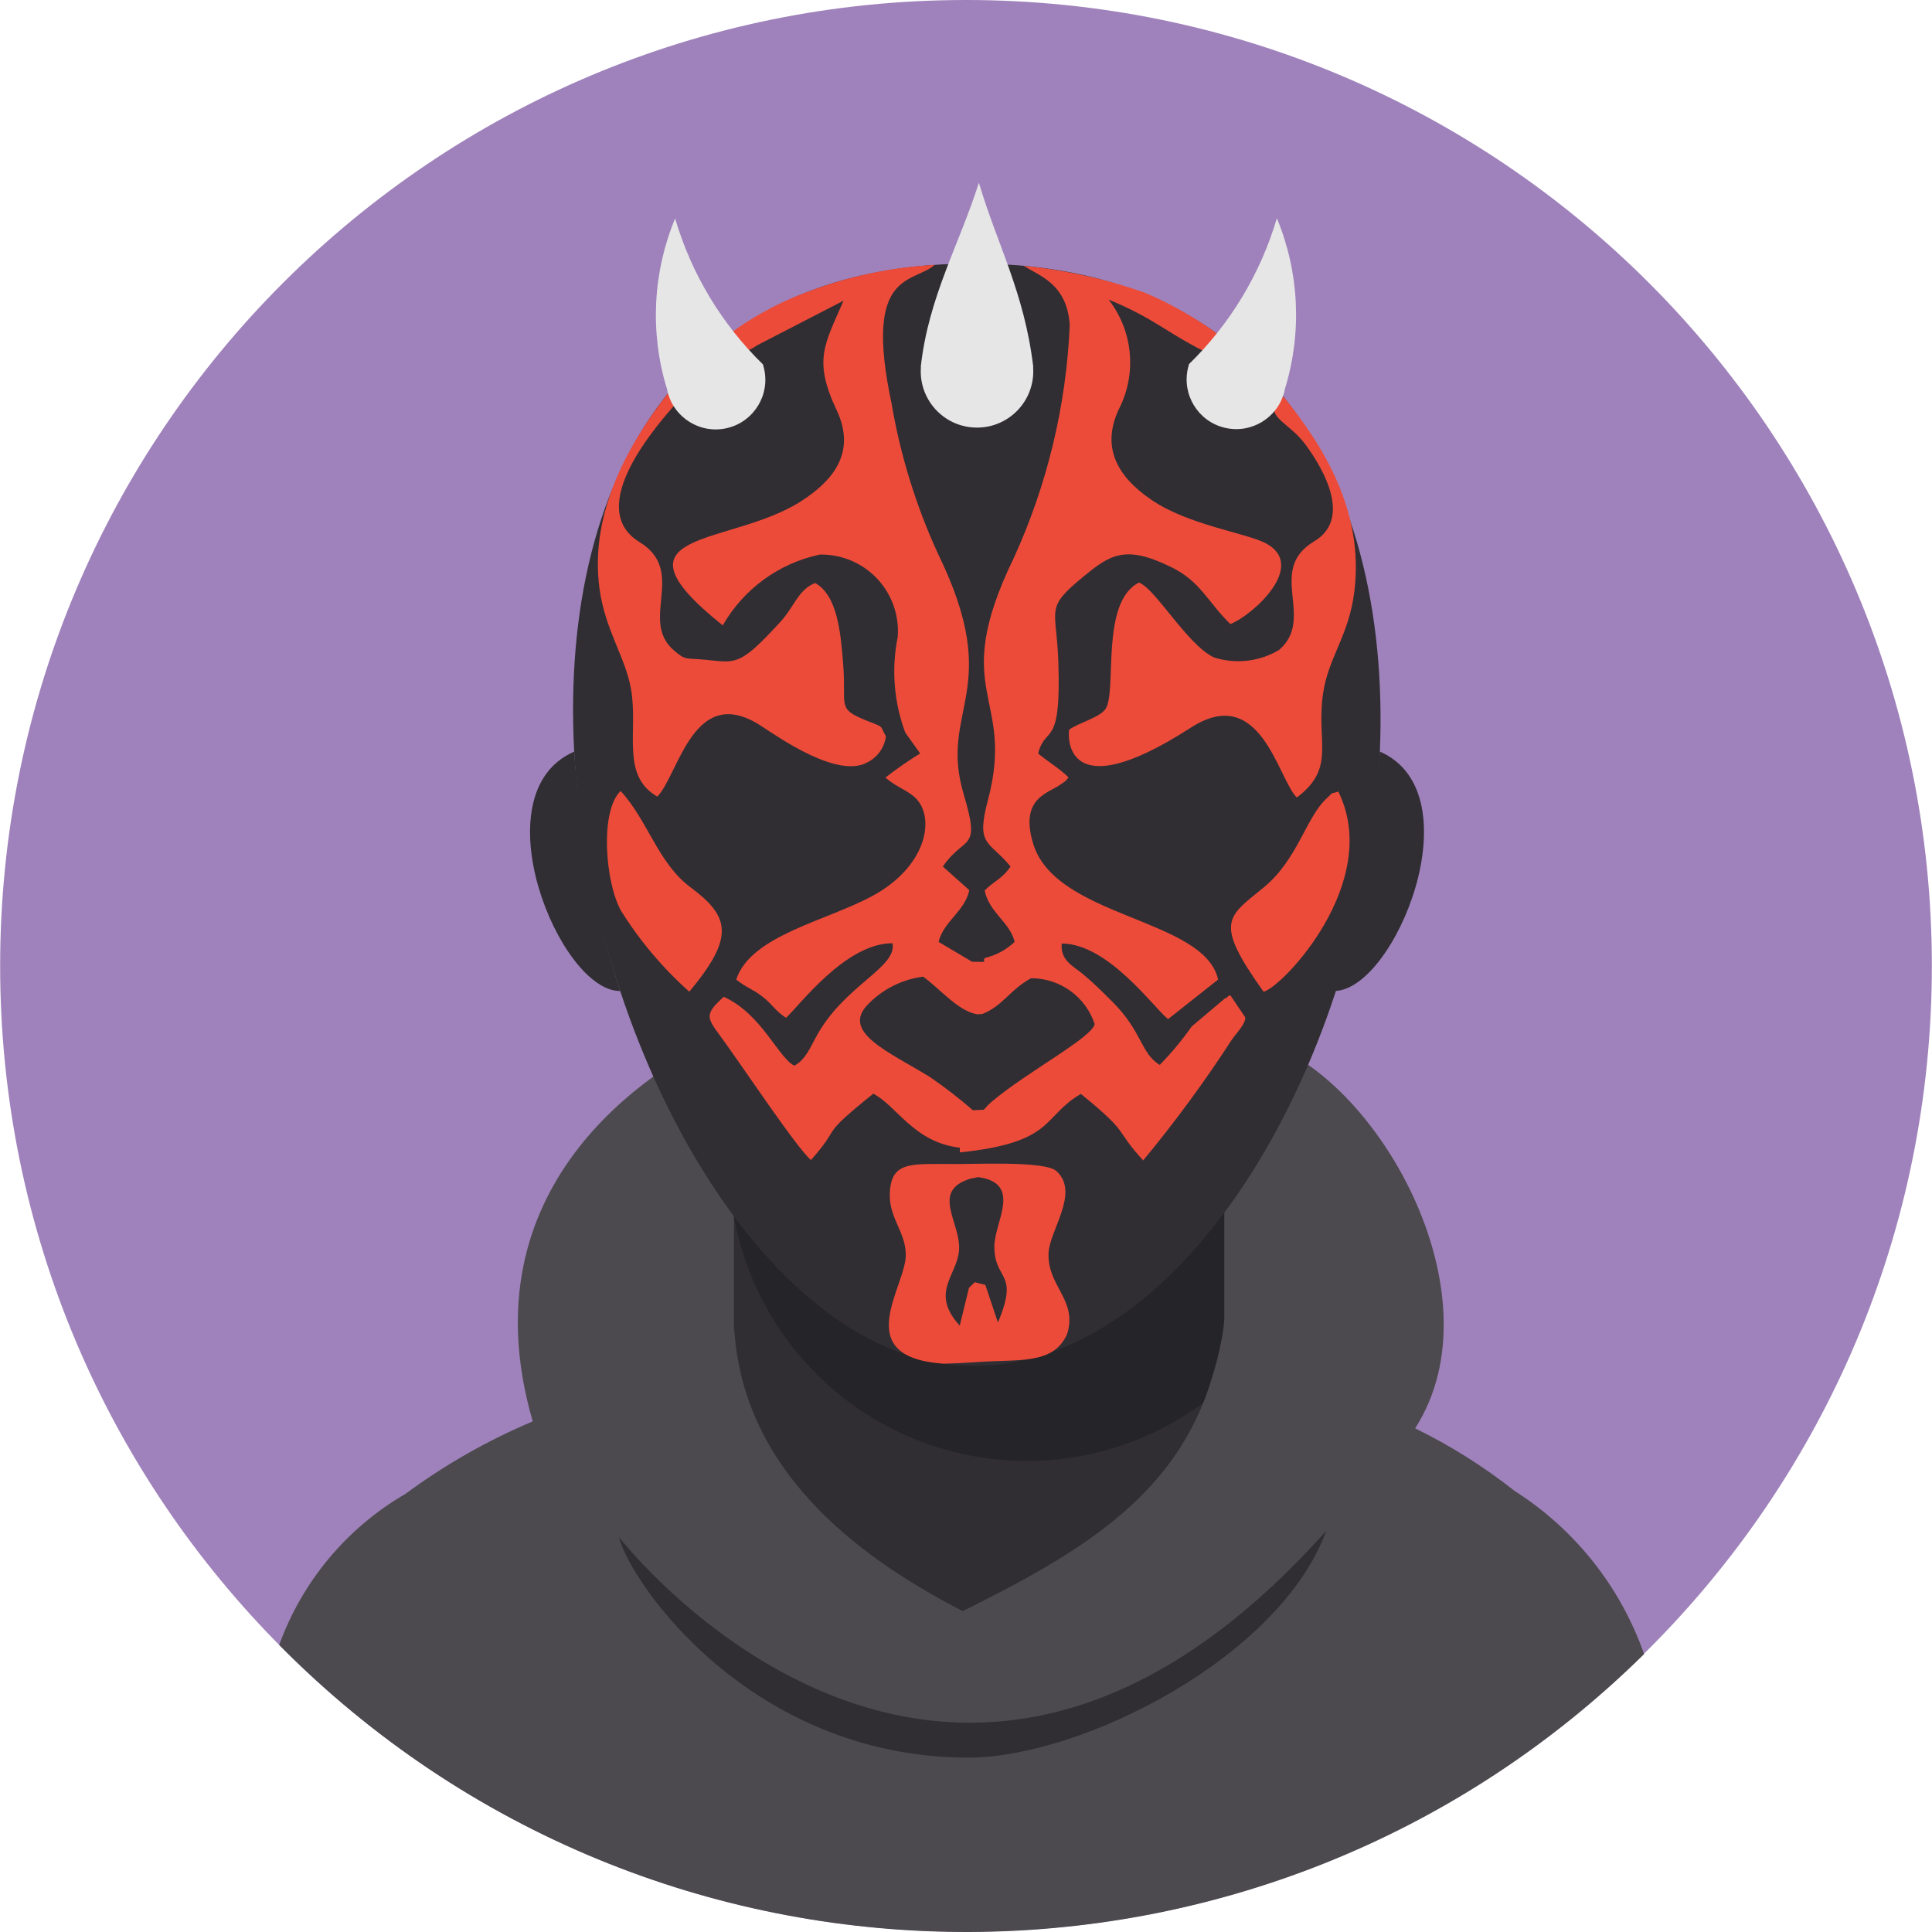
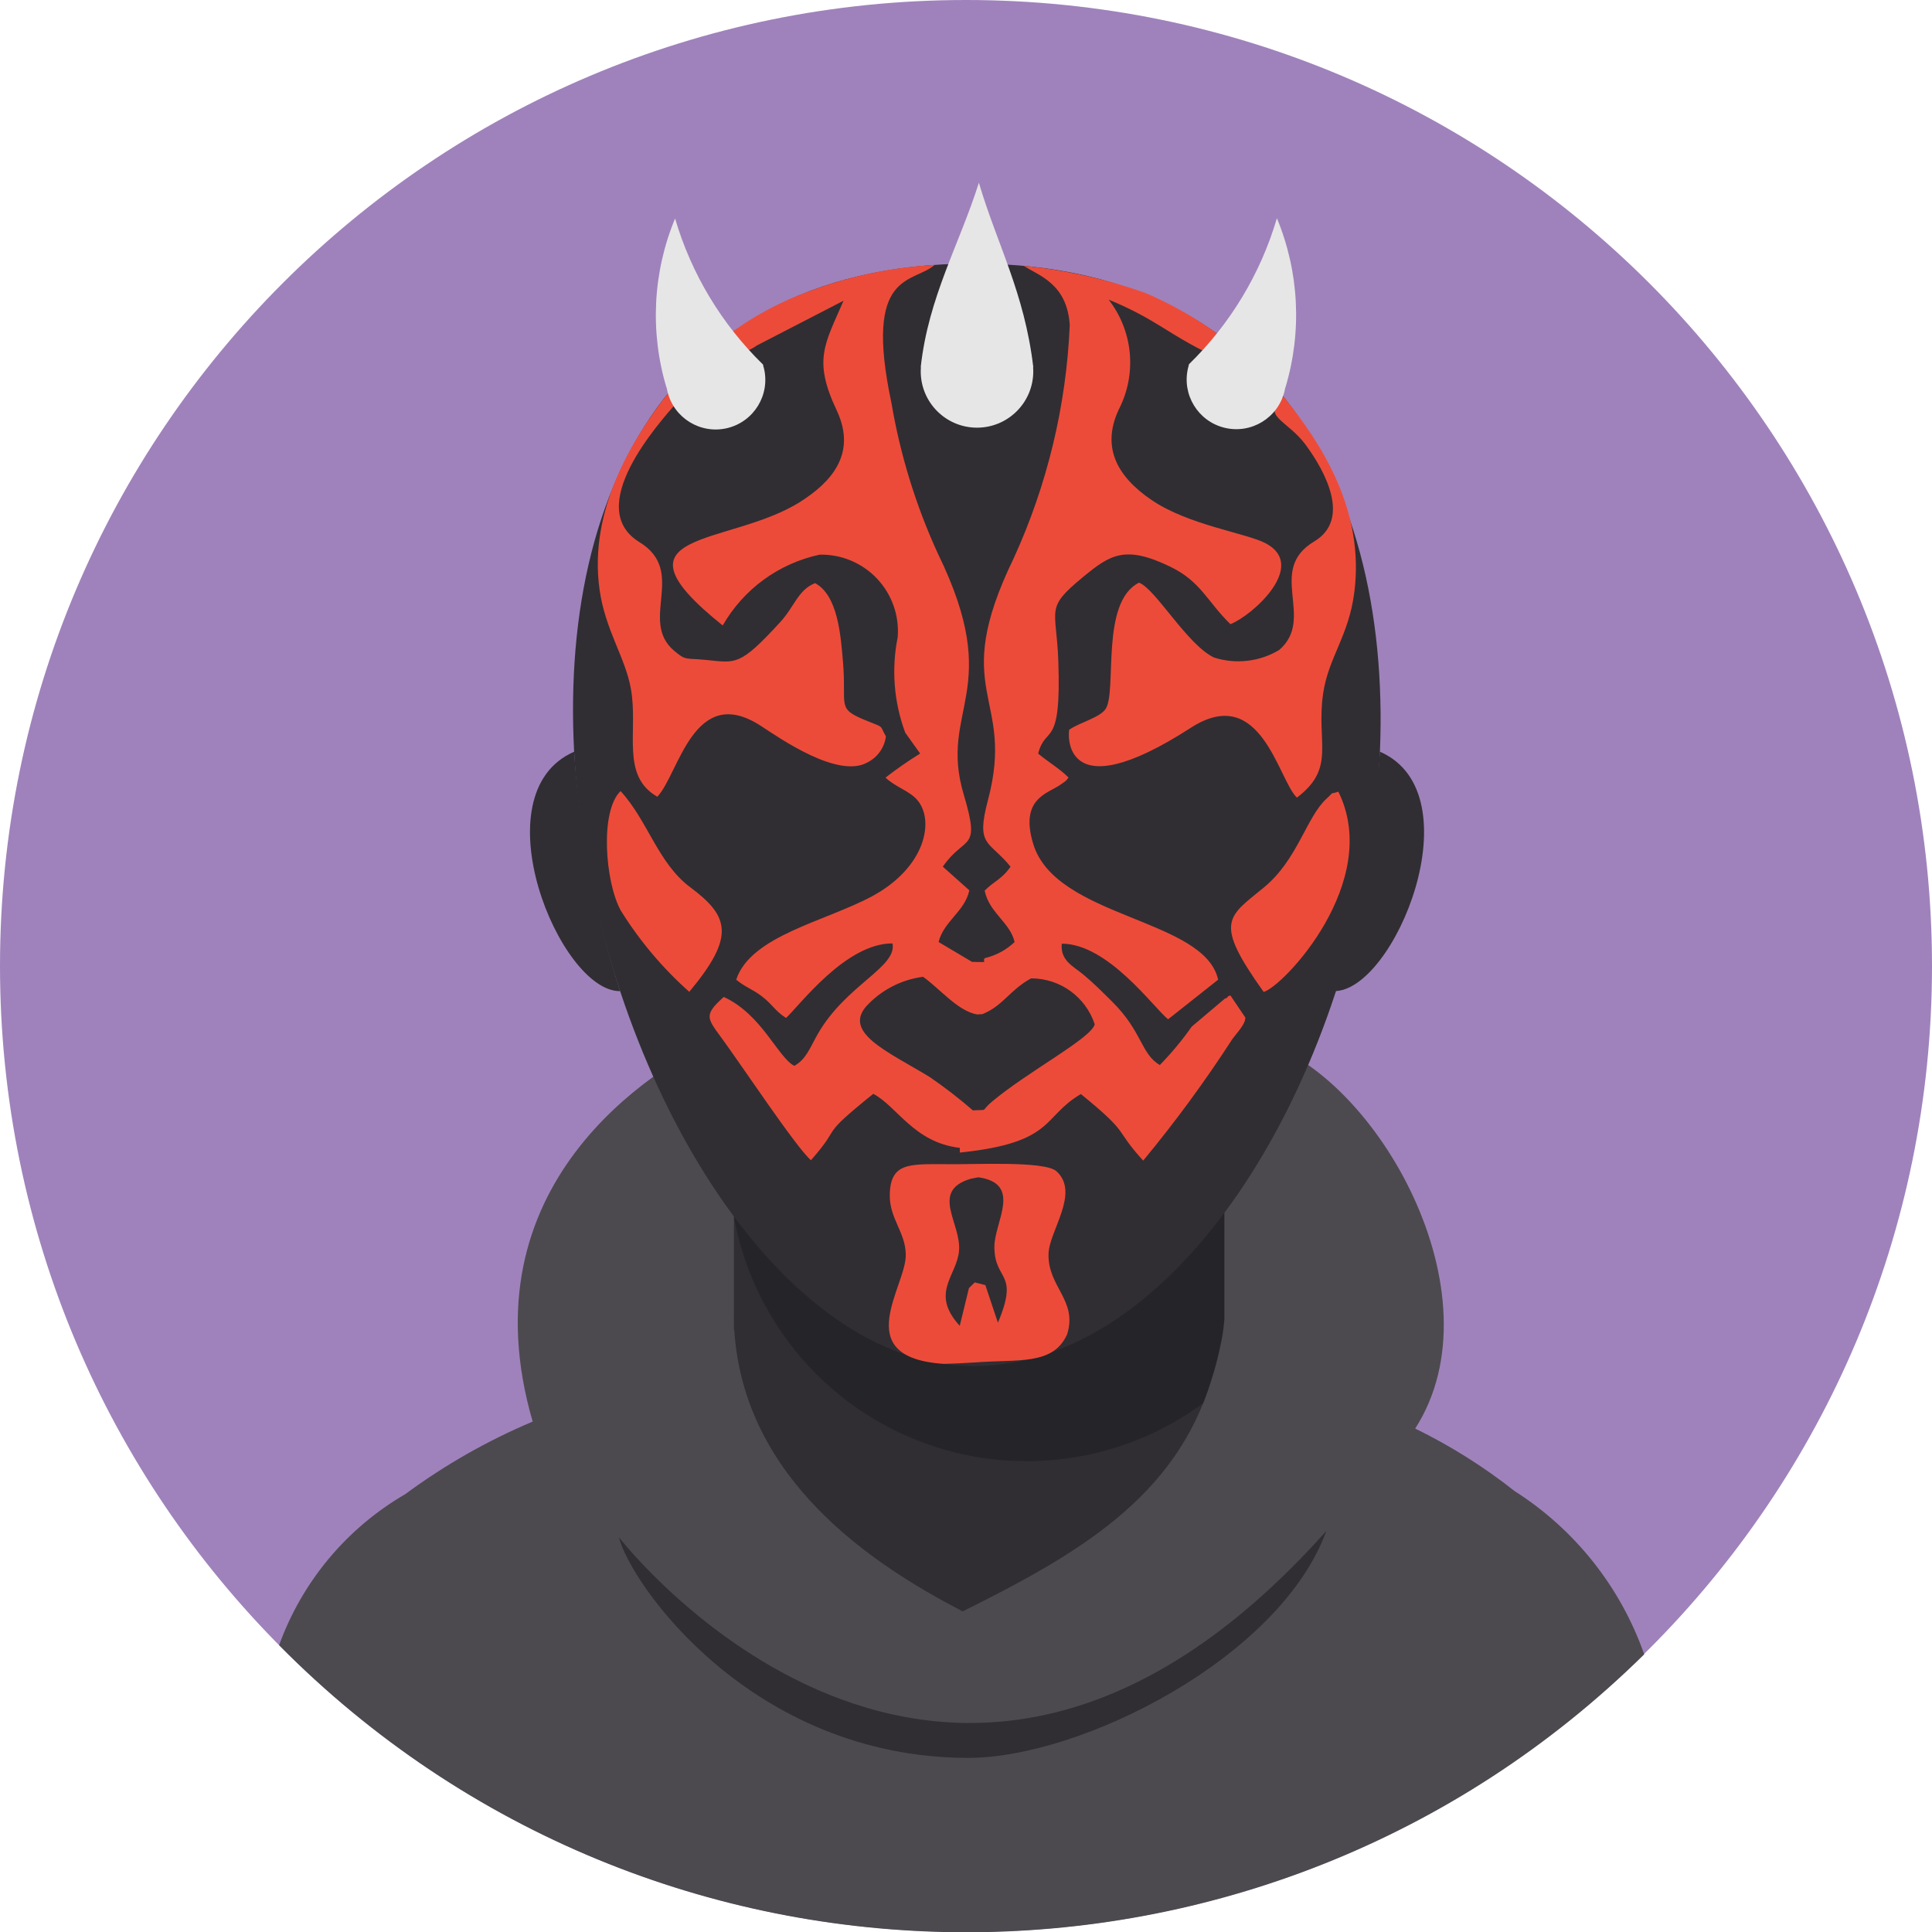
- <svg xmlns="http://www.w3.org/2000/svg" viewBox="0 0 61.8 61.809" width="42.0" height="42.0">
+ <svg xmlns="http://www.w3.org/2000/svg" viewBox="0 0 61.8 61.8">
  <g data-name="Layer 2">
    <g data-name="—ÎÓÈ 1">
      <circle cx="30.9" cy="30.9" r="30.9" fill="#9f82bb" />
      <path d="M52.594 52.918a30.895 30.895 0 01-43.666-.292 9.206 9.206 0 014.036-4.832 19.806 19.806 0 014.075-2.321c-2.197-7.553 3.778-11.267 6.063-12.335 0 3.487 3.266 1.173 7.318 1.217 3.336.036 9.932 3.395 9.932-1.035 3.67 1.086 7.67 8.079 4.917 12.376a17.613 17.613 0 013.182 2.002 10.193 10.193 0 014.143 5.22z" fill="#4c4a4f" fill-rule="evenodd" />
      <path d="M23.476 38.689l15.689.09v3.438l-.008.053a9.467 9.467 0 01-.401 1.853c-1.15 3.788-4.286 5.592-7.962 7.421-2.892-1.498-6.98-4.197-7.305-8.971l-.013-.06v-.2a6.778 6.778 0 01-.005-.206c0 .035.003.07.005.105z" fill="#302e33" fill-rule="evenodd" />
      <path d="M39.161 38.66v3.58a3.812 3.812 0 01-.128.83 12.652 12.652 0 01-.544 1.812 9.516 9.516 0 01-15.014-5.97z" fill-rule="evenodd" opacity=".22" />
      <path d="M31.129 8.432c21.281 0 12.987 35.266 0 35.266-12.266 0-21.281-35.266 0-35.266zM19.797 49.172c.03.038 10.419 13.483 22.63-.201-1.475 4.053-7.836 7.27-11.476 7.26-6.949-.02-10.796-5.6-11.154-7.06z" fill="#302e33" fill-rule="evenodd" />
      <path d="M18.365 24.046c-3.07 1.339-.46 7.686 1.472 7.658a31.972 31.972 0 01-1.472-7.659zM44.14 24.045c3.07 1.339.46 7.687-1.471 7.658a31.993 31.993 0 001.471-7.658z" fill="#302e33" fill-rule="evenodd" />
      <path d="M31.506 30.646c-.126.127.21.14-.413.122l-1.07-.635c.161-.661.843-.98.983-1.654l-.848-.757c.713-1.03 1.222-.454.671-2.3-.826-2.766 1.333-3.292-.833-7.724a19.262 19.262 0 01-1.48-4.804c-.907-4.26.695-3.813 1.38-4.42a13.506 13.506 0 00-3.991.836 10.108 10.108 0 00-2.965 1.676c-.027.542.902.353 1.262.069l2.781-1.436c-.601 1.393-.983 1.89-.22 3.505.672 1.423-.223 2.328-1.157 2.923-2.28 1.45-6.34.878-2.488 3.96a4.708 4.708 0 013.103-2.265 2.45 2.45 0 012.495 2.637 5.583 5.583 0 00.241 3.058l.477.667a12.545 12.545 0 00-1.108.769c.302.294.752.419 1.005.705.58.655.28 2.17-1.44 3.094-1.506.808-3.876 1.26-4.342 2.666.327.263.51.294.819.53.352.27.413.46.775.694.417-.378 1.904-2.393 3.406-2.385.152.762-1.481 1.322-2.382 2.884-.26.451-.373.818-.758 1.033-.52-.26-1.044-1.654-2.259-2.204-.621.564-.55.659-.092 1.28.629.853 2.42 3.551 2.882 3.942 1.055-1.192.181-.66 1.993-2.123.755.39 1.3 1.56 2.77 1.728v.151c3.055-.317 2.619-1.14 3.872-1.872 1.627 1.325 1.029 1.073 1.993 2.129a41.062 41.062 0 002.843-3.874c.154-.219.424-.479.425-.701l-.478-.708c-.03.016-.075.012-.09.05-.013.038-.068.04-.087.051l-1.06.896a9.818 9.818 0 01-1.022 1.229c-.608-.36-.556-1.066-1.518-2.022-.34-.338-.595-.595-.934-.877-.318-.265-.734-.44-.684-.983 1.485-.003 2.963 2.077 3.402 2.418l1.6-1.266c-.433-1.97-5.187-1.962-5.914-4.34-.445-1.46.468-1.614.87-1.897.236-.167.129-.082.26-.228-.275-.279-.663-.507-.973-.767.242-.94.746-.1.645-2.96-.06-1.704-.441-1.675.787-2.686.867-.712 1.343-1.038 2.8-.33.973.471 1.176 1.112 1.918 1.835.703-.272 2.495-1.876 1.12-2.591-.621-.323-2.463-.577-3.642-1.38-1.115-.758-1.655-1.727-.993-3.01a3.275 3.275 0 00-.38-3.399 10.416 10.416 0 011.553.785c.254.137 2.87 1.9 2.509.76a11.9 11.9 0 00-2.893-1.762 16.65 16.65 0 00-3.882-.864c.449.303 1.387.554 1.469 1.897a20.005 20.005 0 01-1.79 7.45c-2.113 4.35.07 4.37-.827 7.744-.397 1.495.036 1.282.723 2.127-.278.407-.537.468-.828.767.145.712.813 1.013.958 1.644a2.06 2.06 0 01-.95.514zm-9.458 1.08a11.89 11.89 0 01-2.191-2.6c-.504-.92-.672-3.187-.006-3.82.865.936 1.198 2.31 2.232 3.078 1.249.93 1.439 1.578-.035 3.342zm18.373.003c-1.612-2.258-1.154-2.385.01-3.343 1.077-.886 1.355-2.245 2-2.837.286-.262.063-.12.38-.225 1.42 2.882-1.773 6.245-2.39 6.405zM30.995 41.2l-.295 1.21c-.967-1.055-.082-1.605-.022-2.41.066-.88-.933-1.904.372-2.294l.244-.047c1.422.2.515 1.43.514 2.218-.001 1.122.81.784.113 2.433l-.402-1.203-.338-.086-.186.18zm-.751-3.961c.796.02 3.17-.12 3.55.227.76.69-.233 1.905-.254 2.638-.032 1.063.938 1.484.594 2.58-.455 1.003-1.57.787-2.964.898-.312.02-.668.038-.98.045-3.09-.203-1.153-2.529-1.218-3.525-.017-.688-.515-1.127-.51-1.862.008-1.054.618-1.002 1.782-1.001zm-1.906-13.683a1.086 1.086 0 01-.597.835c-.938.523-2.797-.776-3.392-1.165-2.163-1.415-2.635 1.548-3.324 2.259-1.182-.679-.603-2.093-.843-3.446-.179-1.013-.825-1.888-1.005-3.19-.353-2.54 1.06-4.828 2.197-6.277l.29.287c-.611.696-3.012 3.378-1.208 4.484 1.531.939-.03 2.508 1.105 3.47.383.326.353.231 1.018.296.968.095 1.074.213 2.38-1.21.45-.49.573-1.035 1.114-1.246.725.393.818 1.65.89 2.495.128 1.471-.237 1.508.775 1.913.575.23.386.125.6.495zm13.426-9.33c-.583-.79-1.459-.92-.708-1.538 1.243 1.534 2.592 3.644 2.267 6.244-.175 1.405-.825 2.09-.997 3.236-.237 1.58.427 2.388-.842 3.346-.604-.586-1.15-3.68-3.391-2.235-4.206 2.713-3.915.096-3.89.061.336-.23.978-.386 1.161-.66.377-.558-.181-3.42 1.071-4.042.533.201 1.536 1.983 2.398 2.395a2.55 2.55 0 002.085-.241c1.177-1.016-.422-2.551 1.12-3.472 1.18-.705.363-2.229-.274-3.093zM31.257 32.45l.169-.011c.665-.268.868-.768 1.555-1.143a2.136 2.136 0 012.036 1.467c-.093.439-2.144 1.515-3.286 2.476-.398.336-.066.246-.61.28a15.244 15.244 0 00-1.384-1.069c-1.332-.814-2.876-1.445-1.945-2.347a2.993 2.993 0 011.735-.858c.553.396 1.11 1.095 1.73 1.205z" fill="#ed4b39" fill-rule="evenodd" />
      <path d="M33.047 11.743q.005.067.005.137a1.8 1.8 0 11-3.6 0q0-.07.005-.137h-.005c.245-2.24 1.24-3.932 1.86-5.898.58 1.966 1.46 3.52 1.74 5.898zM41.113 12.395a2.466 2.466 0 01-.024.118 1.587 1.587 0 11-3.086-.744.657.657 0 00.028-.117 10.77 10.77 0 002.814-4.672 8.067 8.067 0 01.272 5.416zM21.326 12.404c.006.04.014.08.024.119a1.587 1.587 0 103.086-.745.649.649 0 01-.029-.117 10.771 10.771 0 01-2.813-4.672 8.067 8.067 0 00-.273 5.416z" fill="#e6e6e6" fill-rule="evenodd" />
    </g>
  </g>
</svg>
